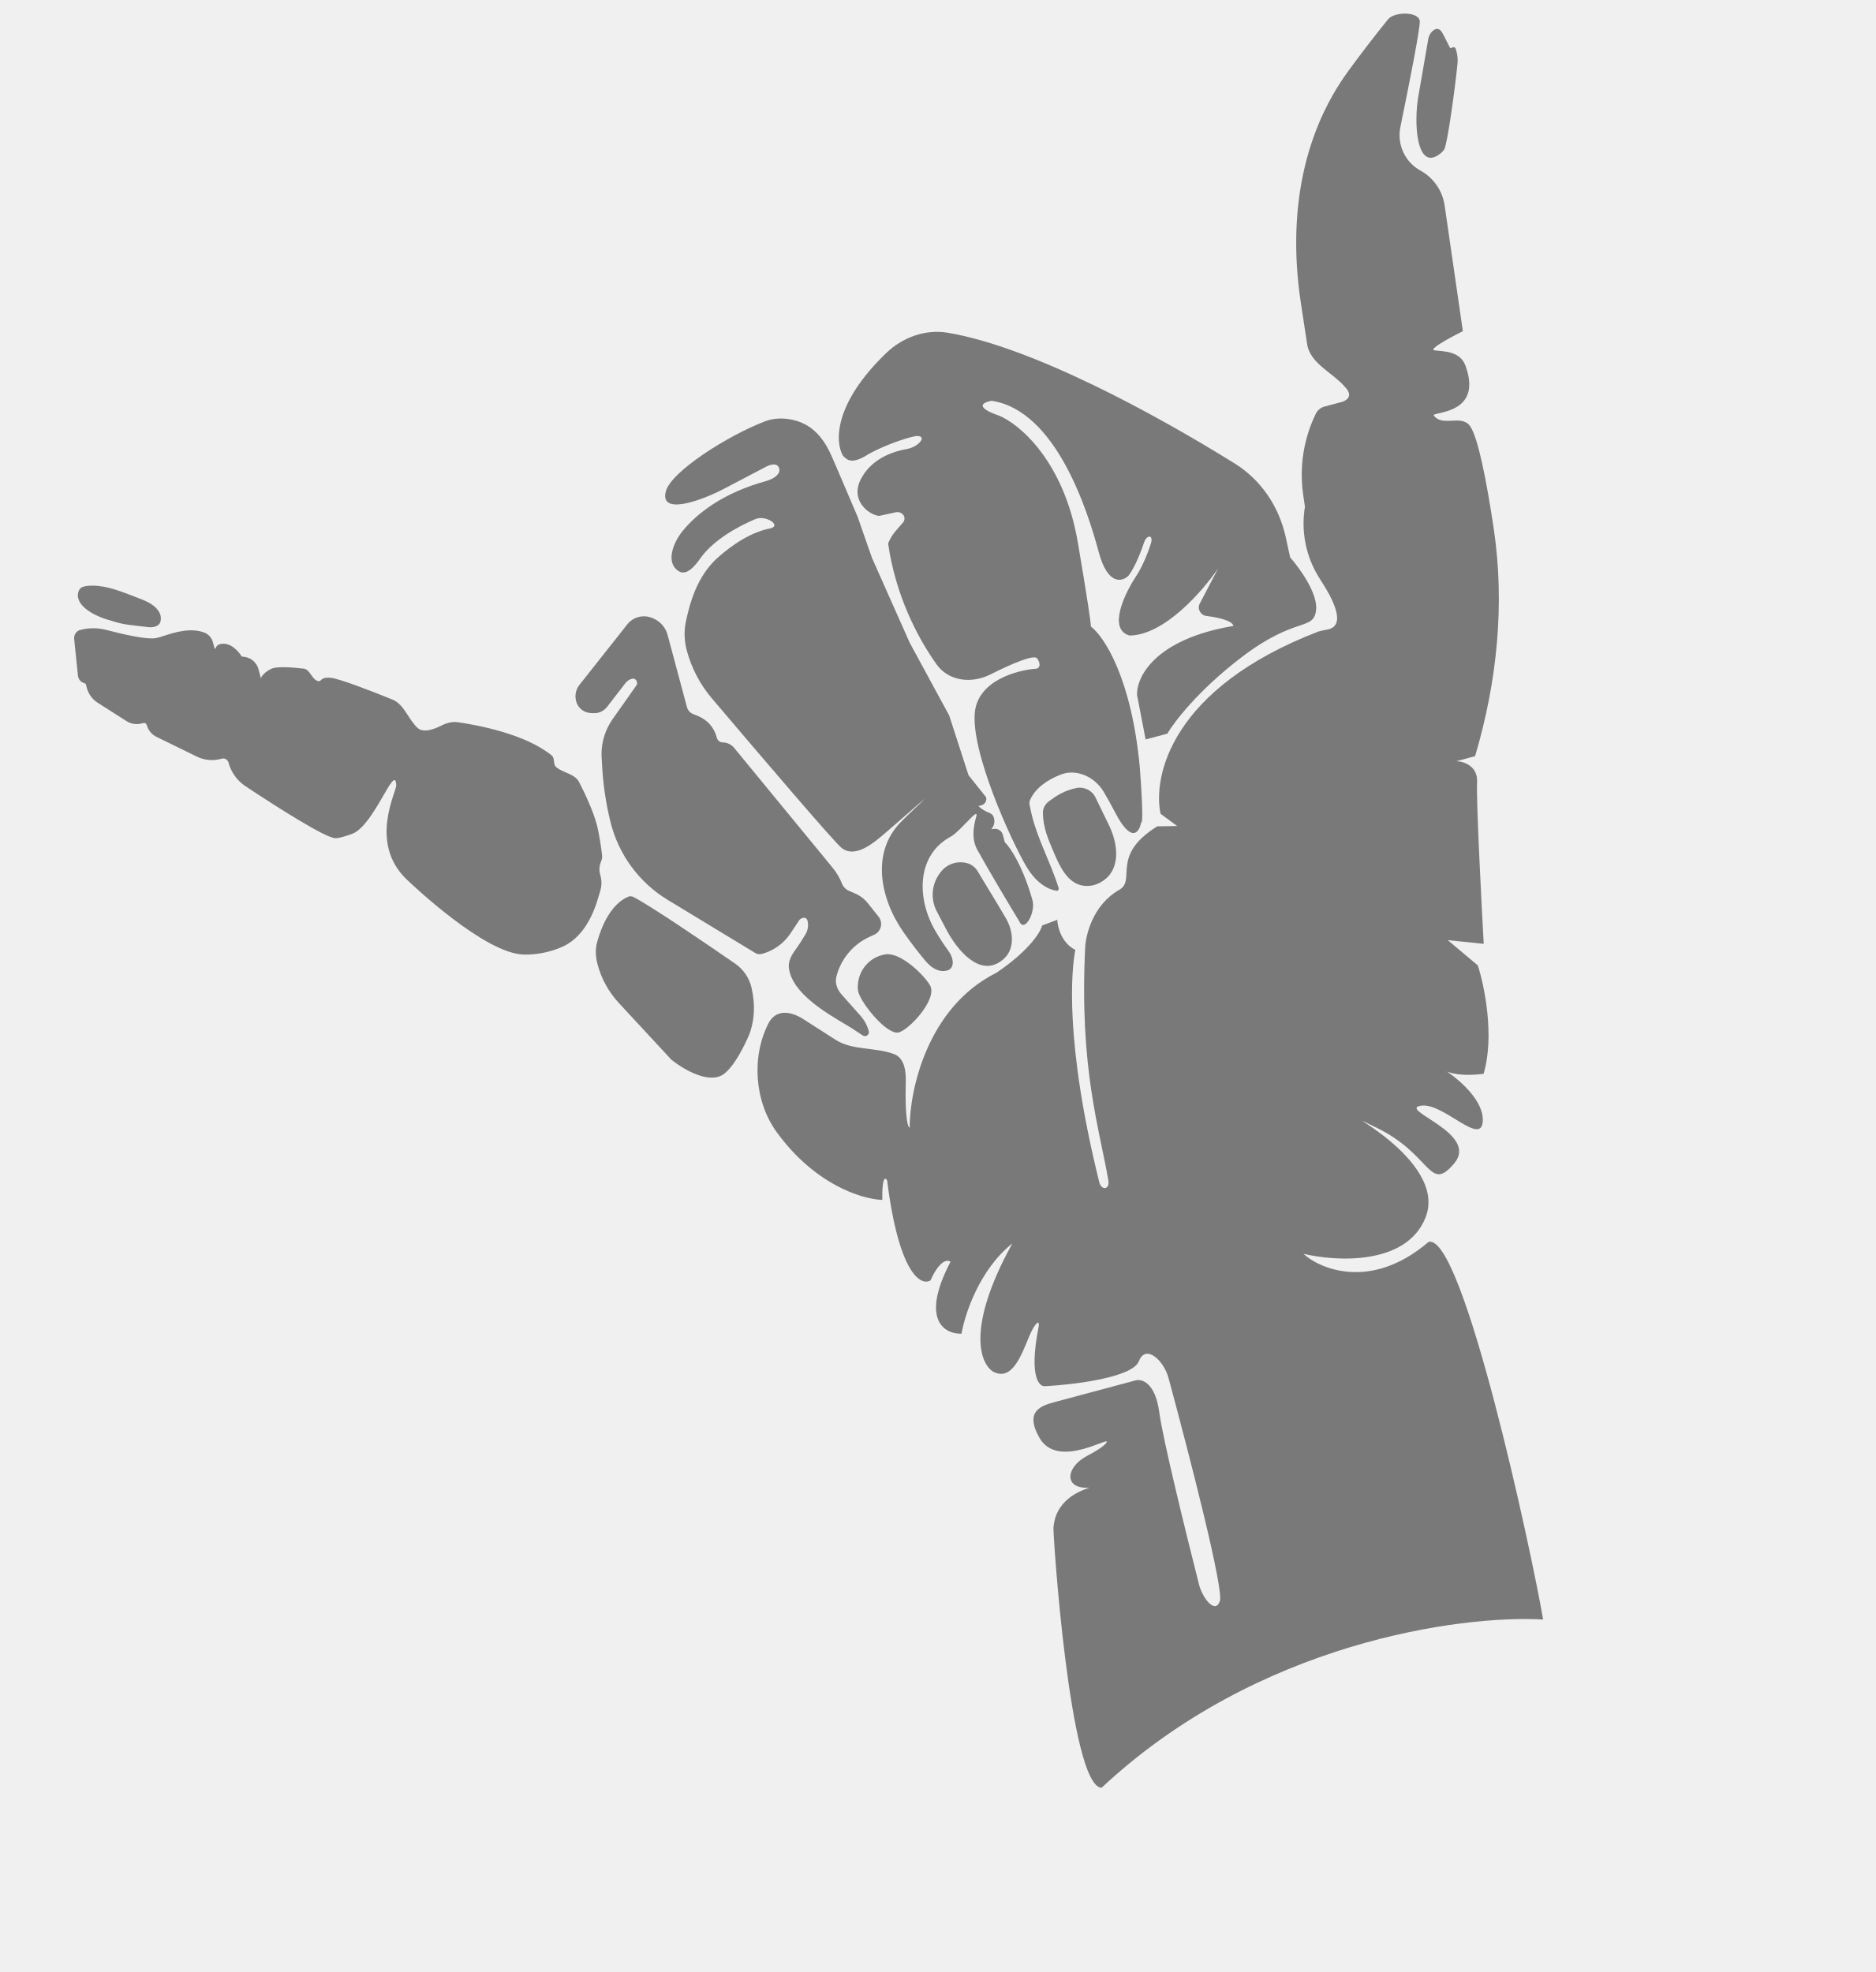
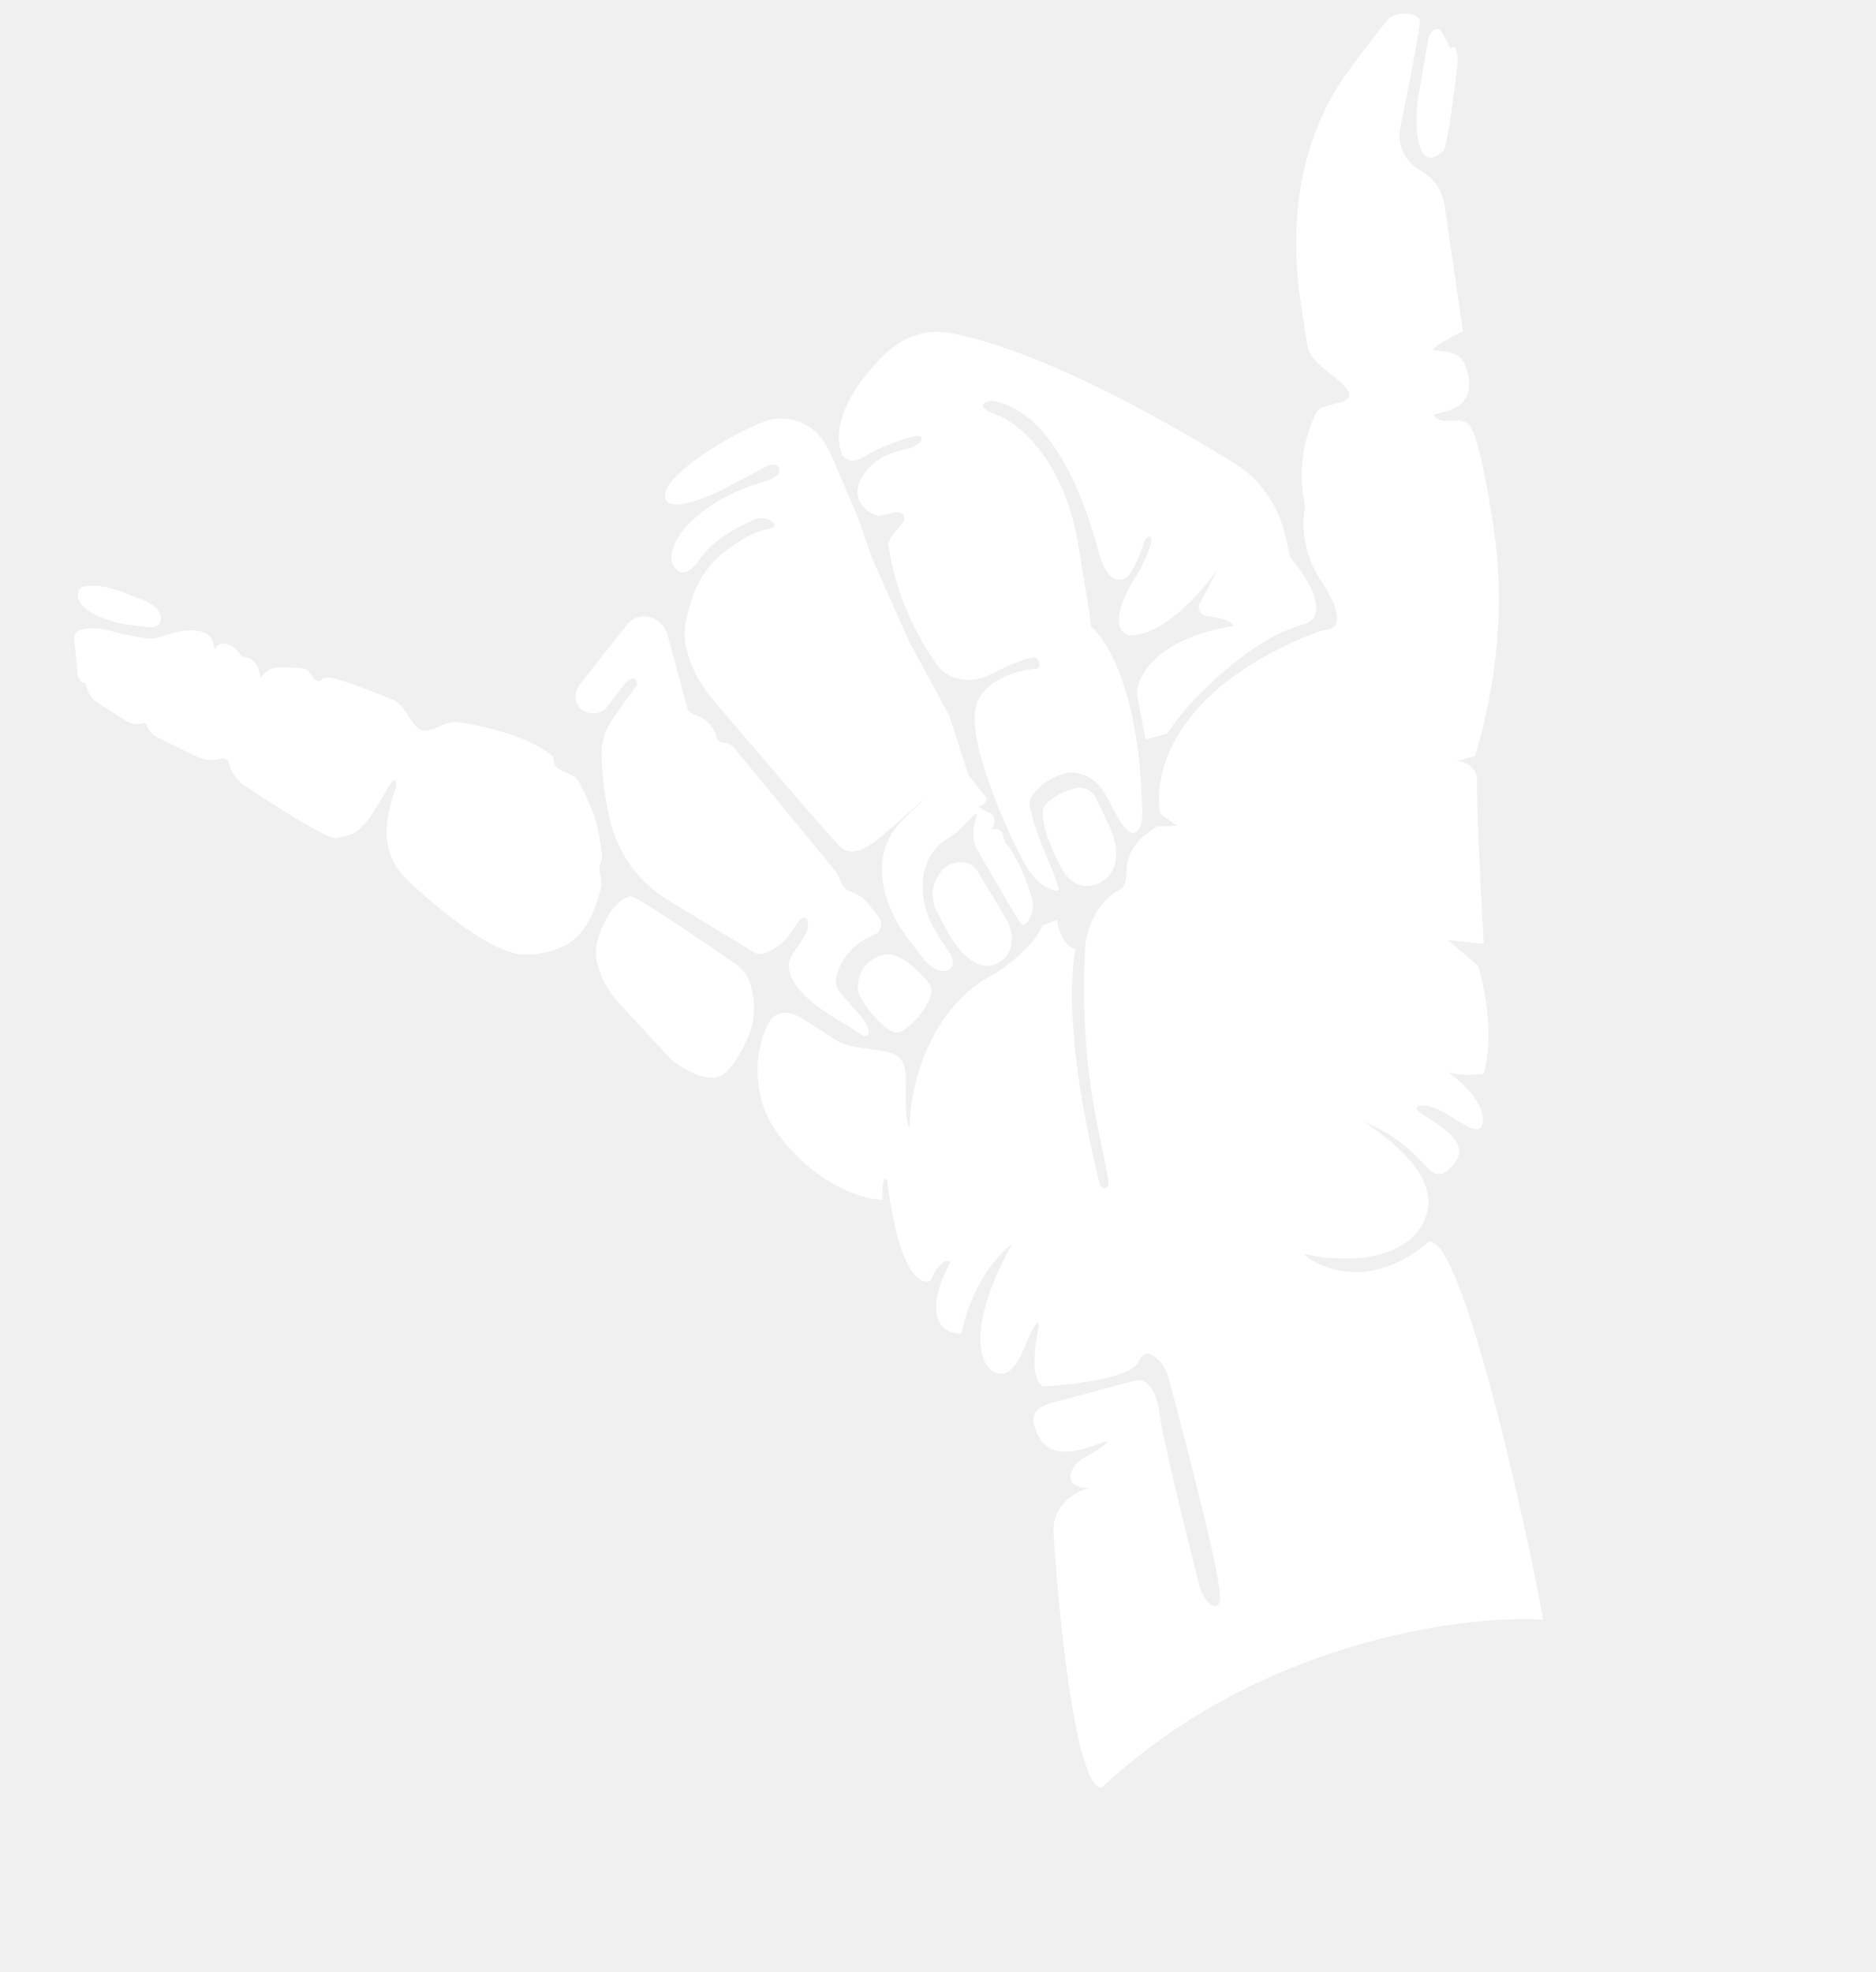
- <svg xmlns="http://www.w3.org/2000/svg" width="233" height="245" viewBox="0 0 233 245" fill="none">
-   <path d="M134.588 110.04C135.6 110.177 136.475 109.854 137.209 109.298C139.233 107.766 138.862 104.779 137.751 102.497L136.085 99.074C135.654 98.191 134.681 97.709 133.717 97.904C132.724 98.105 131.783 98.509 130.953 99.09L130.353 99.511C129.873 99.848 129.55 100.378 129.555 100.963C129.57 102.861 130.229 104.303 130.91 105.912C131.67 107.71 132.654 109.778 134.588 110.04Z" fill="#797979" />
-   <path d="M177.422 4.857C177.097 6.785 176.618 9.551 176.193 11.968C175.602 15.326 175.973 21.177 178.755 19.206C179.052 18.996 179.283 18.762 179.402 18.579C179.791 17.983 180.762 10.932 181.062 7.855C181.122 7.233 181.029 6.613 180.816 6.026C180.768 5.895 180.622 5.827 180.491 5.875L180.165 5.994C180.188 6.056 180.073 5.857 179.429 4.559C179.295 4.288 179.171 4.073 179.053 3.902C178.519 3.132 177.579 3.934 177.422 4.857Z" fill="#797979" />
-   <path d="M164.348 72.538L163.892 71.817C162.23 69.186 161.594 66.035 162.104 62.964L161.888 61.478C161.386 58.032 161.934 54.516 163.461 51.387C163.67 50.958 164.055 50.641 164.516 50.517L166.688 49.935C167.203 49.797 168.045 49.282 167.291 48.324C165.696 46.297 162.762 45.281 162.374 42.731L161.602 37.664C160.052 27.491 161.449 17.095 167.519 8.785C168.938 6.841 170.557 4.722 172.389 2.445C173.148 1.414 176.252 1.41 176.37 2.621C176.445 3.397 175.072 10.37 173.961 15.784C173.519 17.94 174.527 20.134 176.455 21.194C178.08 22.086 179.191 23.689 179.457 25.523L181.723 41.145C181.723 41.145 177.153 43.404 178.222 43.532C179.292 43.66 181.372 43.6 182.037 45.408C184.325 51.627 177.72 51.12 178.116 51.635C179.226 53.079 181.523 51.449 182.6 52.918C183.62 54.309 184.681 59.859 185.543 65.577C186.974 75.071 185.97 84.74 183.242 93.946L180.924 94.567C181.83 94.6 183.612 95.172 183.491 97.192C183.369 99.212 183.989 111.413 184.313 117.261L179.843 116.803L183.582 119.941C184.401 122.482 185.69 128.735 184.294 133.415C181.941 133.698 180.514 133.444 179.761 133.129C181.579 134.384 184.296 136.85 184.198 139.238C184.06 142.587 179.21 136.848 176.454 137.379C173.698 137.911 183.788 140.797 180.649 144.537C177.51 148.276 177.865 143.419 170.969 140.091C164.073 136.763 180.056 143.867 177.076 151.291C174.692 157.23 165.978 156.749 161.919 155.766C163.596 157.387 170.053 160.626 177.466 154.292C181.716 153.153 190.239 192.691 191.692 201.204C181.463 200.632 156.172 204.014 136.84 222.113C132.859 221.937 130.773 190.198 130.863 189.76C130.952 189.322 130.949 186.218 135.34 184.834C135.234 184.837 135.13 184.839 135.028 184.839C132.115 184.856 132.454 182.243 135.03 180.885C136.124 180.308 137.031 179.744 137.381 179.318C138.475 177.99 131.473 182.765 129.123 178.632C127.244 175.327 129.299 174.652 131.037 174.186L141.082 171.494C141.855 171.287 143.522 171.793 144.011 175.471C144.442 178.712 147.166 189.833 148.944 196.849C149.377 198.557 150.972 200.59 151.536 198.92C152.031 197.458 147.945 181.522 145.162 171.21C144.559 168.976 142.309 166.951 141.479 169.111C140.698 171.142 133.426 172.027 129.888 172.216C129.099 172.359 127.813 171.116 128.991 165.003C129.262 163.681 128.507 164.444 127.847 166.037C126.855 168.43 125.715 171.609 123.407 170.433C121.774 169.491 119.958 164.981 125.758 154.483C121.66 157.734 119.843 163.314 119.446 165.698C117.394 165.764 114.248 164.068 118.083 156.746C117.103 156.181 116.019 158.058 115.6 159.068C114.415 159.799 111.677 158.338 110.2 146.643C109.642 145.799 109.575 147.915 109.61 149.079C106.809 148.96 101.077 146.995 96.475 140.642C93.733 136.856 93.328 131.322 95.453 127.158C96.352 125.396 98.145 125.558 99.811 126.626L103.782 129.172C105.914 130.539 108.655 130.072 111.03 130.948C111.975 131.296 112.574 132.27 112.517 134.428C112.399 138.932 112.79 140.083 113 140.096C113.003 135.471 115.165 125.148 123.785 120.85C127.853 118.104 129.263 115.794 129.459 114.982L131.339 114.271C131.37 115.16 131.863 117.154 133.585 118.017C133.101 120.382 132.219 129.39 136.55 146.854C136.824 147.961 137.879 147.799 137.686 146.675C136.564 140.114 134.093 132.808 134.796 117.9C134.833 116.234 135.732 112.432 139.038 110.552C141.194 109.326 137.899 106.302 143.756 102.663L146.23 102.621L144.167 101.104C143.199 96.463 145.457 85.52 163.772 78.459C164.184 78.349 164.539 78.278 164.844 78.226C167.273 77.812 165.663 74.621 164.348 72.538Z" fill="#797979" />
-   <path d="M117.528 115.435L116.368 113.221C115.579 111.716 115.718 109.893 116.724 108.525L116.825 108.387C117.599 107.336 118.948 106.884 120.199 107.257C120.736 107.417 121.185 107.787 121.468 108.271C122.264 109.632 123.764 112.029 124.973 114.116C125.947 115.798 126.076 118.031 124.559 119.248C124.455 119.331 124.351 119.409 124.246 119.48C121.668 121.239 118.976 118.199 117.528 115.435Z" fill="#797979" />
-   <path d="M109.987 118.568C107.765 118.926 106.374 120.931 106.578 123.023C106.702 124.294 109.91 128.364 111.492 128.293C112.679 128.24 116.596 124.13 115.508 122.371C114.613 120.923 111.78 118.278 109.987 118.568Z" fill="#797979" />
-   <path d="M77.922 77.572L71.982 85.086C71.493 85.705 71.355 86.531 71.617 87.275C71.886 88.038 72.594 88.559 73.403 88.589L73.763 88.602C74.402 88.625 75.013 88.339 75.403 87.834L77.692 84.872C77.898 84.606 78.185 84.414 78.51 84.327C78.767 84.259 79.031 84.411 79.1 84.668L79.122 84.751C79.16 84.893 79.133 85.045 79.048 85.165L76.107 89.336C75.18 90.65 74.696 92.224 74.723 93.831L74.802 95.233C74.933 97.556 75.279 99.862 75.837 102.122C76.834 106.165 79.393 109.648 82.954 111.808L93.816 118.395C94.064 118.546 94.362 118.588 94.643 118.513C96.103 118.122 97.37 117.211 98.206 115.952L99.274 114.343C99.365 114.205 99.504 114.105 99.664 114.062L99.759 114.037C99.996 113.973 100.24 114.114 100.304 114.351C100.461 114.94 100.37 115.568 100.053 116.089L100.016 116.149C99.484 117.024 99.311 117.306 98.767 118.061C98.295 118.716 97.895 119.47 97.997 120.271C98.477 124.041 104.57 126.85 106.247 128.033L107.176 128.645C107.555 128.894 108.04 128.544 107.923 128.106C107.735 127.405 107.386 126.757 106.904 126.213L104.502 123.504C104.223 123.189 104.02 122.813 103.911 122.406L103.906 122.388C103.815 122.045 103.812 121.685 103.898 121.341C104.447 119.149 105.965 117.326 108.022 116.39L108.604 116.125C109.467 115.733 109.731 114.634 109.141 113.892L107.813 112.222C107.398 111.7 106.861 111.287 106.25 111.02L105.436 110.663C105.051 110.494 104.749 110.18 104.596 109.788C104.318 109.076 103.928 108.412 103.443 107.821L91.206 92.923C90.857 92.498 90.339 92.248 89.789 92.239C89.44 92.233 89.138 91.997 89.048 91.66L89.02 91.558C88.709 90.398 87.877 89.448 86.768 88.987L86.081 88.701C85.714 88.548 85.438 88.234 85.335 87.85L84.67 85.368L83.635 81.505L82.931 78.878C82.689 77.975 82.049 77.23 81.192 76.854L81.05 76.792C80.501 76.552 79.887 76.505 79.308 76.66C78.76 76.807 78.274 77.127 77.922 77.572Z" fill="#797979" />
-   <path d="M78.008 111.417C75.894 112.343 74.698 115.072 74.161 117.114C73.925 118.01 74 118.95 74.24 119.845C74.715 121.618 75.615 123.249 76.862 124.595L83.412 131.668C84.822 132.809 88.092 134.762 89.894 133.451C90.996 132.649 92.077 130.74 92.898 128.93C93.774 126.995 93.835 124.816 93.365 122.744C93.086 121.516 92.361 120.437 91.325 119.721C87.179 116.855 80.808 112.541 78.701 111.446C78.484 111.333 78.232 111.319 78.008 111.417Z" fill="#797979" />
-   <path d="M9.681 83.938L9.213 79.365C9.162 78.861 9.484 78.394 9.973 78.263C11.06 77.972 12.204 77.994 13.291 78.282C15.4 78.841 18.174 79.458 19.276 79.29C19.536 79.251 19.794 79.185 20.044 79.101C21.754 78.526 23.621 77.967 25.322 78.569C25.875 78.765 26.297 79.221 26.448 79.788L26.672 80.621C26.865 80.569 26.761 80.183 27.341 80.028C28.577 79.696 29.652 80.927 30.035 81.583C31.004 81.567 31.86 82.212 32.111 83.148L32.408 84.26C32.486 84.032 32.861 83.476 33.747 83.073C34.392 82.779 36.218 82.895 37.719 83.07C38.553 83.168 38.723 84.457 39.545 84.625C39.984 84.714 39.73 84.078 41.091 84.211C42.124 84.311 45.798 85.717 48.733 86.905C50.219 87.507 50.693 89.342 51.868 90.433C52.582 91.096 53.926 90.606 54.838 90.142C55.468 89.821 56.169 89.627 56.869 89.728C59.297 90.076 65.211 91.166 68.515 93.839C69.005 94.235 68.63 94.94 69.122 95.333C70.022 96.051 71.415 96.141 71.939 97.166C72.69 98.63 73.694 100.764 74.142 102.476C74.453 103.667 74.691 105.401 74.791 106.201C74.826 106.486 74.782 106.775 74.667 107.038C74.448 107.537 74.406 108.096 74.547 108.622L74.6 108.823C74.761 109.423 74.752 110.056 74.575 110.652L74.27 111.673C73.504 114.241 72.121 116.715 69.638 117.724C68.314 118.262 66.727 118.648 65.002 118.59C60.197 118.428 51.324 110.04 50.486 109.229C45.791 104.69 49.255 98.379 49.222 97.56C49.108 94.649 46.487 102.572 43.757 103.589C42.906 103.907 42.133 104.131 41.669 104.138C40.518 104.158 34.468 100.321 30.477 97.665C29.444 96.978 28.704 95.932 28.383 94.733C28.286 94.373 27.916 94.159 27.555 94.256L27.434 94.288C26.438 94.555 25.38 94.453 24.453 94L19.444 91.55C18.847 91.258 18.405 90.722 18.233 90.08C18.183 89.892 17.989 89.78 17.8 89.83L17.623 89.878C16.969 90.053 16.271 89.946 15.7 89.582L12.149 87.32C11.477 86.893 10.99 86.229 10.784 85.46L10.662 85.004C10.648 84.951 10.604 84.91 10.55 84.899C10.082 84.803 9.729 84.414 9.681 83.938Z" fill="#797979" />
-   <path d="M16.09 77.638L18.377 77.911C19.008 77.986 19.775 77.841 19.933 77.225C20.263 75.943 18.955 74.99 17.72 74.512L16.215 73.929C14.51 73.269 12.702 72.618 10.882 72.789C10.372 72.837 9.966 72.986 9.813 73.336C9.064 75.044 11.481 76.416 13.267 76.954L14.306 77.267C14.889 77.442 15.486 77.567 16.09 77.638Z" fill="#797979" />
-   <path d="M85.4 76.352L85.249 77.005C84.957 78.26 84.979 79.567 85.313 80.811C85.899 82.998 86.957 85.026 88.421 86.753C94.444 93.857 103.57 104.542 104.507 105.313C106.214 106.719 108.508 104.768 110.176 103.317L114.883 99.221C114.201 99.964 113.032 100.968 111.872 102.164C108.217 105.932 109.282 111.616 112.3 115.912C113.247 117.26 114.184 118.455 114.964 119.384C115.662 120.217 116.613 120.865 117.66 120.573C118.648 120.297 118.46 119.019 117.855 118.191C117.293 117.422 116.735 116.575 116.208 115.679C113.892 111.742 113.856 106.522 117.757 104.146C117.89 104.065 118.022 103.987 118.153 103.913C119.337 103.24 121.65 100.132 121.275 101.442C120.873 102.848 120.701 104.301 121.408 105.582C122.79 108.085 125.229 112.176 126.637 114.498C127.28 115.912 128.68 113.335 128.256 111.84C127.062 107.626 125.531 105.319 124.821 104.632L124.575 103.712C124.448 103.24 123.999 102.928 123.512 102.975L123.145 103.011L123.218 102.918C123.552 102.492 123.621 101.915 123.397 101.422C123.309 101.229 123.14 101.086 122.942 101.009C122.515 100.845 121.912 100.542 121.544 100.127C122.513 100.033 122.582 99.366 122.496 99.044L120.316 96.316L117.911 88.886L113.005 79.849L108.316 69.304L106.532 64.192L103.752 57.683C103.016 55.96 102.425 54.598 100.999 53.381C99.442 52.053 96.905 51.616 94.996 52.355C90.376 54.143 83.36 58.58 82.71 61.051C81.913 64.079 87.095 62.212 89.868 60.76L95.183 57.977C95.827 57.64 96.61 57.511 96.799 58.212C97.001 58.967 95.954 59.55 95.2 59.755C89.813 61.227 86.547 63.812 84.796 65.973C83.538 67.524 82.651 70.027 84.391 71.005C85.307 71.52 86.341 70.313 86.939 69.45C88.506 67.192 91.447 65.503 93.82 64.497C95.117 63.947 97.099 65.27 95.739 65.635C93.325 66.087 90.99 67.656 89.187 69.257C87.133 71.083 86.022 73.675 85.4 76.352Z" fill="#797979" />
-   <path d="M113.785 54.174C112.334 54.425 109.008 55.661 107.425 56.706C105.695 57.667 105.184 57.1 104.707 56.606C103.692 54.837 103.636 50.095 110.044 43.904C112.1 41.917 114.916 40.869 117.736 41.341C128.11 43.078 143.403 51.371 153.383 57.585C156.661 59.625 158.89 62.949 159.715 66.721L160.269 69.254C161.455 70.593 163.76 73.785 163.484 75.846C163.14 78.423 160.973 76.519 154.268 81.628C148.903 85.716 145.865 89.677 145.017 91.146L142.313 91.871L141.25 86.359C141.148 84.177 143.403 79.405 153.232 77.765C153.053 77.096 151.37 76.715 149.869 76.528C149.144 76.437 148.696 75.652 149.033 75.004L151.317 70.618C149.44 73.398 144.608 78.958 140.3 78.953C137.61 78.183 139.68 73.805 141.052 71.712C141.603 70.89 142.372 69.407 142.965 67.542C143.319 66.427 142.47 66.346 142.098 67.455C141.372 69.618 140.624 70.968 140.176 71.533C139.412 72.289 137.606 72.76 136.488 68.587C135.09 63.372 131.146 50.971 123.171 49.795C120.812 50.262 122.791 51.209 124.075 51.624C126.631 52.664 132.174 57.279 133.897 67.418C135.133 74.689 135.491 77.254 135.518 77.839C137.174 79.112 140.57 84.263 141.595 95.376C142.046 101.383 141.891 102.404 141.758 102.164C141.536 103.397 140.581 104.881 138.536 100.957C137.992 99.913 137.512 99.059 137.098 98.362C136.027 96.556 133.758 95.466 131.799 96.222C130.193 96.843 128.632 97.859 127.955 99.399C127.874 99.582 127.861 99.786 127.898 99.981C127.989 100.456 128.085 100.895 128.185 101.301C128.949 104.399 130.564 107.276 131.507 110.324C131.564 110.506 131.437 110.69 131.248 110.666C130.364 110.555 128.799 109.861 127.491 107.643C125.594 104.425 120.557 93.353 121.105 88.444C121.543 84.517 126.402 83.229 128.776 83.076C129.034 83.007 129.409 82.658 128.852 81.813C128.486 81.26 125.728 82.438 123.027 83.795C120.698 84.965 117.85 84.654 116.338 82.531C113.965 79.198 111.259 73.993 110.323 67.523C110.805 66.323 111.46 65.769 112.155 64.945C112.697 64.303 112.084 63.471 111.262 63.649L109.198 64.098C107.919 63.958 105.576 62.17 106.939 59.528C108.146 57.186 110.56 56.149 112.648 55.786C114.149 55.524 115.306 54.076 113.785 54.174Z" fill="#797979" />
+ <svg xmlns="http://www.w3.org/2000/svg" width="233" height="245" viewBox="0 0 233 245" fill="#fff">
+   <path d="M134.588 110.04C135.6 110.177 136.475 109.854 137.209 109.298C139.233 107.766 138.862 104.779 137.751 102.497L136.085 99.074C135.654 98.191 134.681 97.709 133.717 97.904C132.724 98.105 131.783 98.509 130.953 99.09L130.353 99.511C129.873 99.848 129.55 100.378 129.555 100.963C129.57 102.861 130.229 104.303 130.91 105.912C131.67 107.71 132.654 109.778 134.588 110.04Z" />
+   <path d="M177.422 4.857C177.097 6.785 176.618 9.551 176.193 11.968C175.602 15.326 175.973 21.177 178.755 19.206C179.052 18.996 179.283 18.762 179.402 18.579C179.791 17.983 180.762 10.932 181.062 7.855C181.122 7.233 181.029 6.613 180.816 6.026C180.768 5.895 180.622 5.827 180.491 5.875L180.165 5.994C180.188 6.056 180.073 5.857 179.429 4.559C179.295 4.288 179.171 4.073 179.053 3.902C178.519 3.132 177.579 3.934 177.422 4.857Z" />
+   <path d="M164.348 72.538L163.892 71.817C162.23 69.186 161.594 66.035 162.104 62.964L161.888 61.478C161.386 58.032 161.934 54.516 163.461 51.387C163.67 50.958 164.055 50.641 164.516 50.517L166.688 49.935C167.203 49.797 168.045 49.282 167.291 48.324C165.696 46.297 162.762 45.281 162.374 42.731L161.602 37.664C160.052 27.491 161.449 17.095 167.519 8.785C168.938 6.841 170.557 4.722 172.389 2.445C173.148 1.414 176.252 1.41 176.37 2.621C176.445 3.397 175.072 10.37 173.961 15.784C173.519 17.94 174.527 20.134 176.455 21.194C178.08 22.086 179.191 23.689 179.457 25.523L181.723 41.145C181.723 41.145 177.153 43.404 178.222 43.532C179.292 43.66 181.372 43.6 182.037 45.408C184.325 51.627 177.72 51.12 178.116 51.635C179.226 53.079 181.523 51.449 182.6 52.918C183.62 54.309 184.681 59.859 185.543 65.577C186.974 75.071 185.97 84.74 183.242 93.946L180.924 94.567C181.83 94.6 183.612 95.172 183.491 97.192C183.369 99.212 183.989 111.413 184.313 117.261L179.843 116.803L183.582 119.941C184.401 122.482 185.69 128.735 184.294 133.415C181.941 133.698 180.514 133.444 179.761 133.129C181.579 134.384 184.296 136.85 184.198 139.238C184.06 142.587 179.21 136.848 176.454 137.379C173.698 137.911 183.788 140.797 180.649 144.537C177.51 148.276 177.865 143.419 170.969 140.091C164.073 136.763 180.056 143.867 177.076 151.291C174.692 157.23 165.978 156.749 161.919 155.766C163.596 157.387 170.053 160.626 177.466 154.292C181.716 153.153 190.239 192.691 191.692 201.204C181.463 200.632 156.172 204.014 136.84 222.113C132.859 221.937 130.773 190.198 130.863 189.76C130.952 189.322 130.949 186.218 135.34 184.834C135.234 184.837 135.13 184.839 135.028 184.839C132.115 184.856 132.454 182.243 135.03 180.885C136.124 180.308 137.031 179.744 137.381 179.318C138.475 177.99 131.473 182.765 129.123 178.632C127.244 175.327 129.299 174.652 131.037 174.186L141.082 171.494C141.855 171.287 143.522 171.793 144.011 175.471C144.442 178.712 147.166 189.833 148.944 196.849C149.377 198.557 150.972 200.59 151.536 198.92C152.031 197.458 147.945 181.522 145.162 171.21C144.559 168.976 142.309 166.951 141.479 169.111C140.698 171.142 133.426 172.027 129.888 172.216C129.099 172.359 127.813 171.116 128.991 165.003C129.262 163.681 128.507 164.444 127.847 166.037C126.855 168.43 125.715 171.609 123.407 170.433C121.774 169.491 119.958 164.981 125.758 154.483C121.66 157.734 119.843 163.314 119.446 165.698C117.394 165.764 114.248 164.068 118.083 156.746C117.103 156.181 116.019 158.058 115.6 159.068C114.415 159.799 111.677 158.338 110.2 146.643C109.642 145.799 109.575 147.915 109.61 149.079C106.809 148.96 101.077 146.995 96.475 140.642C93.733 136.856 93.328 131.322 95.453 127.158C96.352 125.396 98.145 125.558 99.811 126.626L103.782 129.172C105.914 130.539 108.655 130.072 111.03 130.948C111.975 131.296 112.574 132.27 112.517 134.428C112.399 138.932 112.79 140.083 113 140.096C113.003 135.471 115.165 125.148 123.785 120.85C127.853 118.104 129.263 115.794 129.459 114.982L131.339 114.271C131.37 115.16 131.863 117.154 133.585 118.017C133.101 120.382 132.219 129.39 136.55 146.854C136.824 147.961 137.879 147.799 137.686 146.675C136.564 140.114 134.093 132.808 134.796 117.9C134.833 116.234 135.732 112.432 139.038 110.552C141.194 109.326 137.899 106.302 143.756 102.663L146.23 102.621L144.167 101.104C143.199 96.463 145.457 85.52 163.772 78.459C164.184 78.349 164.539 78.278 164.844 78.226C167.273 77.812 165.663 74.621 164.348 72.538Z" />
+   <path d="M117.528 115.435L116.368 113.221C115.579 111.716 115.718 109.893 116.724 108.525L116.825 108.387C117.599 107.336 118.948 106.884 120.199 107.257C120.736 107.417 121.185 107.787 121.468 108.271C122.264 109.632 123.764 112.029 124.973 114.116C125.947 115.798 126.076 118.031 124.559 119.248C124.455 119.331 124.351 119.409 124.246 119.48C121.668 121.239 118.976 118.199 117.528 115.435Z" />
+   <path d="M109.987 118.568C107.765 118.926 106.374 120.931 106.578 123.023C106.702 124.294 109.91 128.364 111.492 128.293C112.679 128.24 116.596 124.13 115.508 122.371C114.613 120.923 111.78 118.278 109.987 118.568Z" />
+   <path d="M77.922 77.572L71.982 85.086C71.493 85.705 71.355 86.531 71.617 87.275C71.886 88.038 72.594 88.559 73.403 88.589L73.763 88.602C74.402 88.625 75.013 88.339 75.403 87.834L77.692 84.872C77.898 84.606 78.185 84.414 78.51 84.327C78.767 84.259 79.031 84.411 79.1 84.668L79.122 84.751C79.16 84.893 79.133 85.045 79.048 85.165L76.107 89.336C75.18 90.65 74.696 92.224 74.723 93.831L74.802 95.233C74.933 97.556 75.279 99.862 75.837 102.122C76.834 106.165 79.393 109.648 82.954 111.808L93.816 118.395C94.064 118.546 94.362 118.588 94.643 118.513C96.103 118.122 97.37 117.211 98.206 115.952L99.274 114.343C99.365 114.205 99.504 114.105 99.664 114.062L99.759 114.037C99.996 113.973 100.24 114.114 100.304 114.351C100.461 114.94 100.37 115.568 100.053 116.089L100.016 116.149C99.484 117.024 99.311 117.306 98.767 118.061C98.295 118.716 97.895 119.47 97.997 120.271C98.477 124.041 104.57 126.85 106.247 128.033L107.176 128.645C107.555 128.894 108.04 128.544 107.923 128.106C107.735 127.405 107.386 126.757 106.904 126.213L104.502 123.504C104.223 123.189 104.02 122.813 103.911 122.406L103.906 122.388C103.815 122.045 103.812 121.685 103.898 121.341C104.447 119.149 105.965 117.326 108.022 116.39L108.604 116.125C109.467 115.733 109.731 114.634 109.141 113.892L107.813 112.222C107.398 111.7 106.861 111.287 106.25 111.02L105.436 110.663C105.051 110.494 104.749 110.18 104.596 109.788C104.318 109.076 103.928 108.412 103.443 107.821L91.206 92.923C90.857 92.498 90.339 92.248 89.789 92.239C89.44 92.233 89.138 91.997 89.048 91.66L89.02 91.558C88.709 90.398 87.877 89.448 86.768 88.987L86.081 88.701C85.714 88.548 85.438 88.234 85.335 87.85L84.67 85.368L83.635 81.505L82.931 78.878C82.689 77.975 82.049 77.23 81.192 76.854L81.05 76.792C80.501 76.552 79.887 76.505 79.308 76.66C78.76 76.807 78.274 77.127 77.922 77.572Z" />
+   <path d="M78.008 111.417C75.894 112.343 74.698 115.072 74.161 117.114C73.925 118.01 74 118.95 74.24 119.845C74.715 121.618 75.615 123.249 76.862 124.595L83.412 131.668C84.822 132.809 88.092 134.762 89.894 133.451C90.996 132.649 92.077 130.74 92.898 128.93C93.774 126.995 93.835 124.816 93.365 122.744C93.086 121.516 92.361 120.437 91.325 119.721C87.179 116.855 80.808 112.541 78.701 111.446C78.484 111.333 78.232 111.319 78.008 111.417Z" />
+   <path d="M9.681 83.938L9.213 79.365C9.162 78.861 9.484 78.394 9.973 78.263C11.06 77.972 12.204 77.994 13.291 78.282C15.4 78.841 18.174 79.458 19.276 79.29C19.536 79.251 19.794 79.185 20.044 79.101C21.754 78.526 23.621 77.967 25.322 78.569C25.875 78.765 26.297 79.221 26.448 79.788L26.672 80.621C26.865 80.569 26.761 80.183 27.341 80.028C28.577 79.696 29.652 80.927 30.035 81.583C31.004 81.567 31.86 82.212 32.111 83.148L32.408 84.26C32.486 84.032 32.861 83.476 33.747 83.073C34.392 82.779 36.218 82.895 37.719 83.07C38.553 83.168 38.723 84.457 39.545 84.625C39.984 84.714 39.73 84.078 41.091 84.211C42.124 84.311 45.798 85.717 48.733 86.905C50.219 87.507 50.693 89.342 51.868 90.433C52.582 91.096 53.926 90.606 54.838 90.142C55.468 89.821 56.169 89.627 56.869 89.728C59.297 90.076 65.211 91.166 68.515 93.839C69.005 94.235 68.63 94.94 69.122 95.333C70.022 96.051 71.415 96.141 71.939 97.166C72.69 98.63 73.694 100.764 74.142 102.476C74.453 103.667 74.691 105.401 74.791 106.201C74.826 106.486 74.782 106.775 74.667 107.038C74.448 107.537 74.406 108.096 74.547 108.622L74.6 108.823C74.761 109.423 74.752 110.056 74.575 110.652L74.27 111.673C73.504 114.241 72.121 116.715 69.638 117.724C68.314 118.262 66.727 118.648 65.002 118.59C60.197 118.428 51.324 110.04 50.486 109.229C45.791 104.69 49.255 98.379 49.222 97.56C49.108 94.649 46.487 102.572 43.757 103.589C42.906 103.907 42.133 104.131 41.669 104.138C40.518 104.158 34.468 100.321 30.477 97.665C29.444 96.978 28.704 95.932 28.383 94.733C28.286 94.373 27.916 94.159 27.555 94.256L27.434 94.288C26.438 94.555 25.38 94.453 24.453 94L19.444 91.55C18.847 91.258 18.405 90.722 18.233 90.08C18.183 89.892 17.989 89.78 17.8 89.83L17.623 89.878C16.969 90.053 16.271 89.946 15.7 89.582L12.149 87.32C11.477 86.893 10.99 86.229 10.784 85.46L10.662 85.004C10.648 84.951 10.604 84.91 10.55 84.899C10.082 84.803 9.729 84.414 9.681 83.938Z" />
+   <path d="M16.09 77.638L18.377 77.911C19.008 77.986 19.775 77.841 19.933 77.225C20.263 75.943 18.955 74.99 17.72 74.512L16.215 73.929C14.51 73.269 12.702 72.618 10.882 72.789C10.372 72.837 9.966 72.986 9.813 73.336C9.064 75.044 11.481 76.416 13.267 76.954L14.306 77.267C14.889 77.442 15.486 77.567 16.09 77.638Z" />
+   <path d="M85.4 76.352L85.249 77.005C84.957 78.26 84.979 79.567 85.313 80.811C85.899 82.998 86.957 85.026 88.421 86.753C94.444 93.857 103.57 104.542 104.507 105.313C106.214 106.719 108.508 104.768 110.176 103.317L114.883 99.221C114.201 99.964 113.032 100.968 111.872 102.164C108.217 105.932 109.282 111.616 112.3 115.912C113.247 117.26 114.184 118.455 114.964 119.384C115.662 120.217 116.613 120.865 117.66 120.573C118.648 120.297 118.46 119.019 117.855 118.191C117.293 117.422 116.735 116.575 116.208 115.679C113.892 111.742 113.856 106.522 117.757 104.146C117.89 104.065 118.022 103.987 118.153 103.913C119.337 103.24 121.65 100.132 121.275 101.442C120.873 102.848 120.701 104.301 121.408 105.582C122.79 108.085 125.229 112.176 126.637 114.498C127.28 115.912 128.68 113.335 128.256 111.84C127.062 107.626 125.531 105.319 124.821 104.632L124.575 103.712C124.448 103.24 123.999 102.928 123.512 102.975L123.145 103.011L123.218 102.918C123.552 102.492 123.621 101.915 123.397 101.422C123.309 101.229 123.14 101.086 122.942 101.009C122.515 100.845 121.912 100.542 121.544 100.127C122.513 100.033 122.582 99.366 122.496 99.044L120.316 96.316L117.911 88.886L113.005 79.849L108.316 69.304L106.532 64.192L103.752 57.683C103.016 55.96 102.425 54.598 100.999 53.381C99.442 52.053 96.905 51.616 94.996 52.355C90.376 54.143 83.36 58.58 82.71 61.051C81.913 64.079 87.095 62.212 89.868 60.76L95.183 57.977C95.827 57.64 96.61 57.511 96.799 58.212C97.001 58.967 95.954 59.55 95.2 59.755C89.813 61.227 86.547 63.812 84.796 65.973C83.538 67.524 82.651 70.027 84.391 71.005C85.307 71.52 86.341 70.313 86.939 69.45C88.506 67.192 91.447 65.503 93.82 64.497C95.117 63.947 97.099 65.27 95.739 65.635C93.325 66.087 90.99 67.656 89.187 69.257C87.133 71.083 86.022 73.675 85.4 76.352Z" />
+   <path d="M113.785 54.174C112.334 54.425 109.008 55.661 107.425 56.706C105.695 57.667 105.184 57.1 104.707 56.606C103.692 54.837 103.636 50.095 110.044 43.904C112.1 41.917 114.916 40.869 117.736 41.341C128.11 43.078 143.403 51.371 153.383 57.585C156.661 59.625 158.89 62.949 159.715 66.721L160.269 69.254C161.455 70.593 163.76 73.785 163.484 75.846C163.14 78.423 160.973 76.519 154.268 81.628C148.903 85.716 145.865 89.677 145.017 91.146L142.313 91.871L141.25 86.359C141.148 84.177 143.403 79.405 153.232 77.765C153.053 77.096 151.37 76.715 149.869 76.528C149.144 76.437 148.696 75.652 149.033 75.004L151.317 70.618C149.44 73.398 144.608 78.958 140.3 78.953C137.61 78.183 139.68 73.805 141.052 71.712C141.603 70.89 142.372 69.407 142.965 67.542C143.319 66.427 142.47 66.346 142.098 67.455C141.372 69.618 140.624 70.968 140.176 71.533C139.412 72.289 137.606 72.76 136.488 68.587C135.09 63.372 131.146 50.971 123.171 49.795C120.812 50.262 122.791 51.209 124.075 51.624C126.631 52.664 132.174 57.279 133.897 67.418C135.133 74.689 135.491 77.254 135.518 77.839C137.174 79.112 140.57 84.263 141.595 95.376C142.046 101.383 141.891 102.404 141.758 102.164C141.536 103.397 140.581 104.881 138.536 100.957C137.992 99.913 137.512 99.059 137.098 98.362C136.027 96.556 133.758 95.466 131.799 96.222C130.193 96.843 128.632 97.859 127.955 99.399C127.874 99.582 127.861 99.786 127.898 99.981C127.989 100.456 128.085 100.895 128.185 101.301C128.949 104.399 130.564 107.276 131.507 110.324C131.564 110.506 131.437 110.69 131.248 110.666C130.364 110.555 128.799 109.861 127.491 107.643C125.594 104.425 120.557 93.353 121.105 88.444C121.543 84.517 126.402 83.229 128.776 83.076C129.034 83.007 129.409 82.658 128.852 81.813C128.486 81.26 125.728 82.438 123.027 83.795C120.698 84.965 117.85 84.654 116.338 82.531C113.965 79.198 111.259 73.993 110.323 67.523C110.805 66.323 111.46 65.769 112.155 64.945C112.697 64.303 112.084 63.471 111.262 63.649L109.198 64.098C107.919 63.958 105.576 62.17 106.939 59.528C108.146 57.186 110.56 56.149 112.648 55.786C114.149 55.524 115.306 54.076 113.785 54.174Z" />
</svg>
